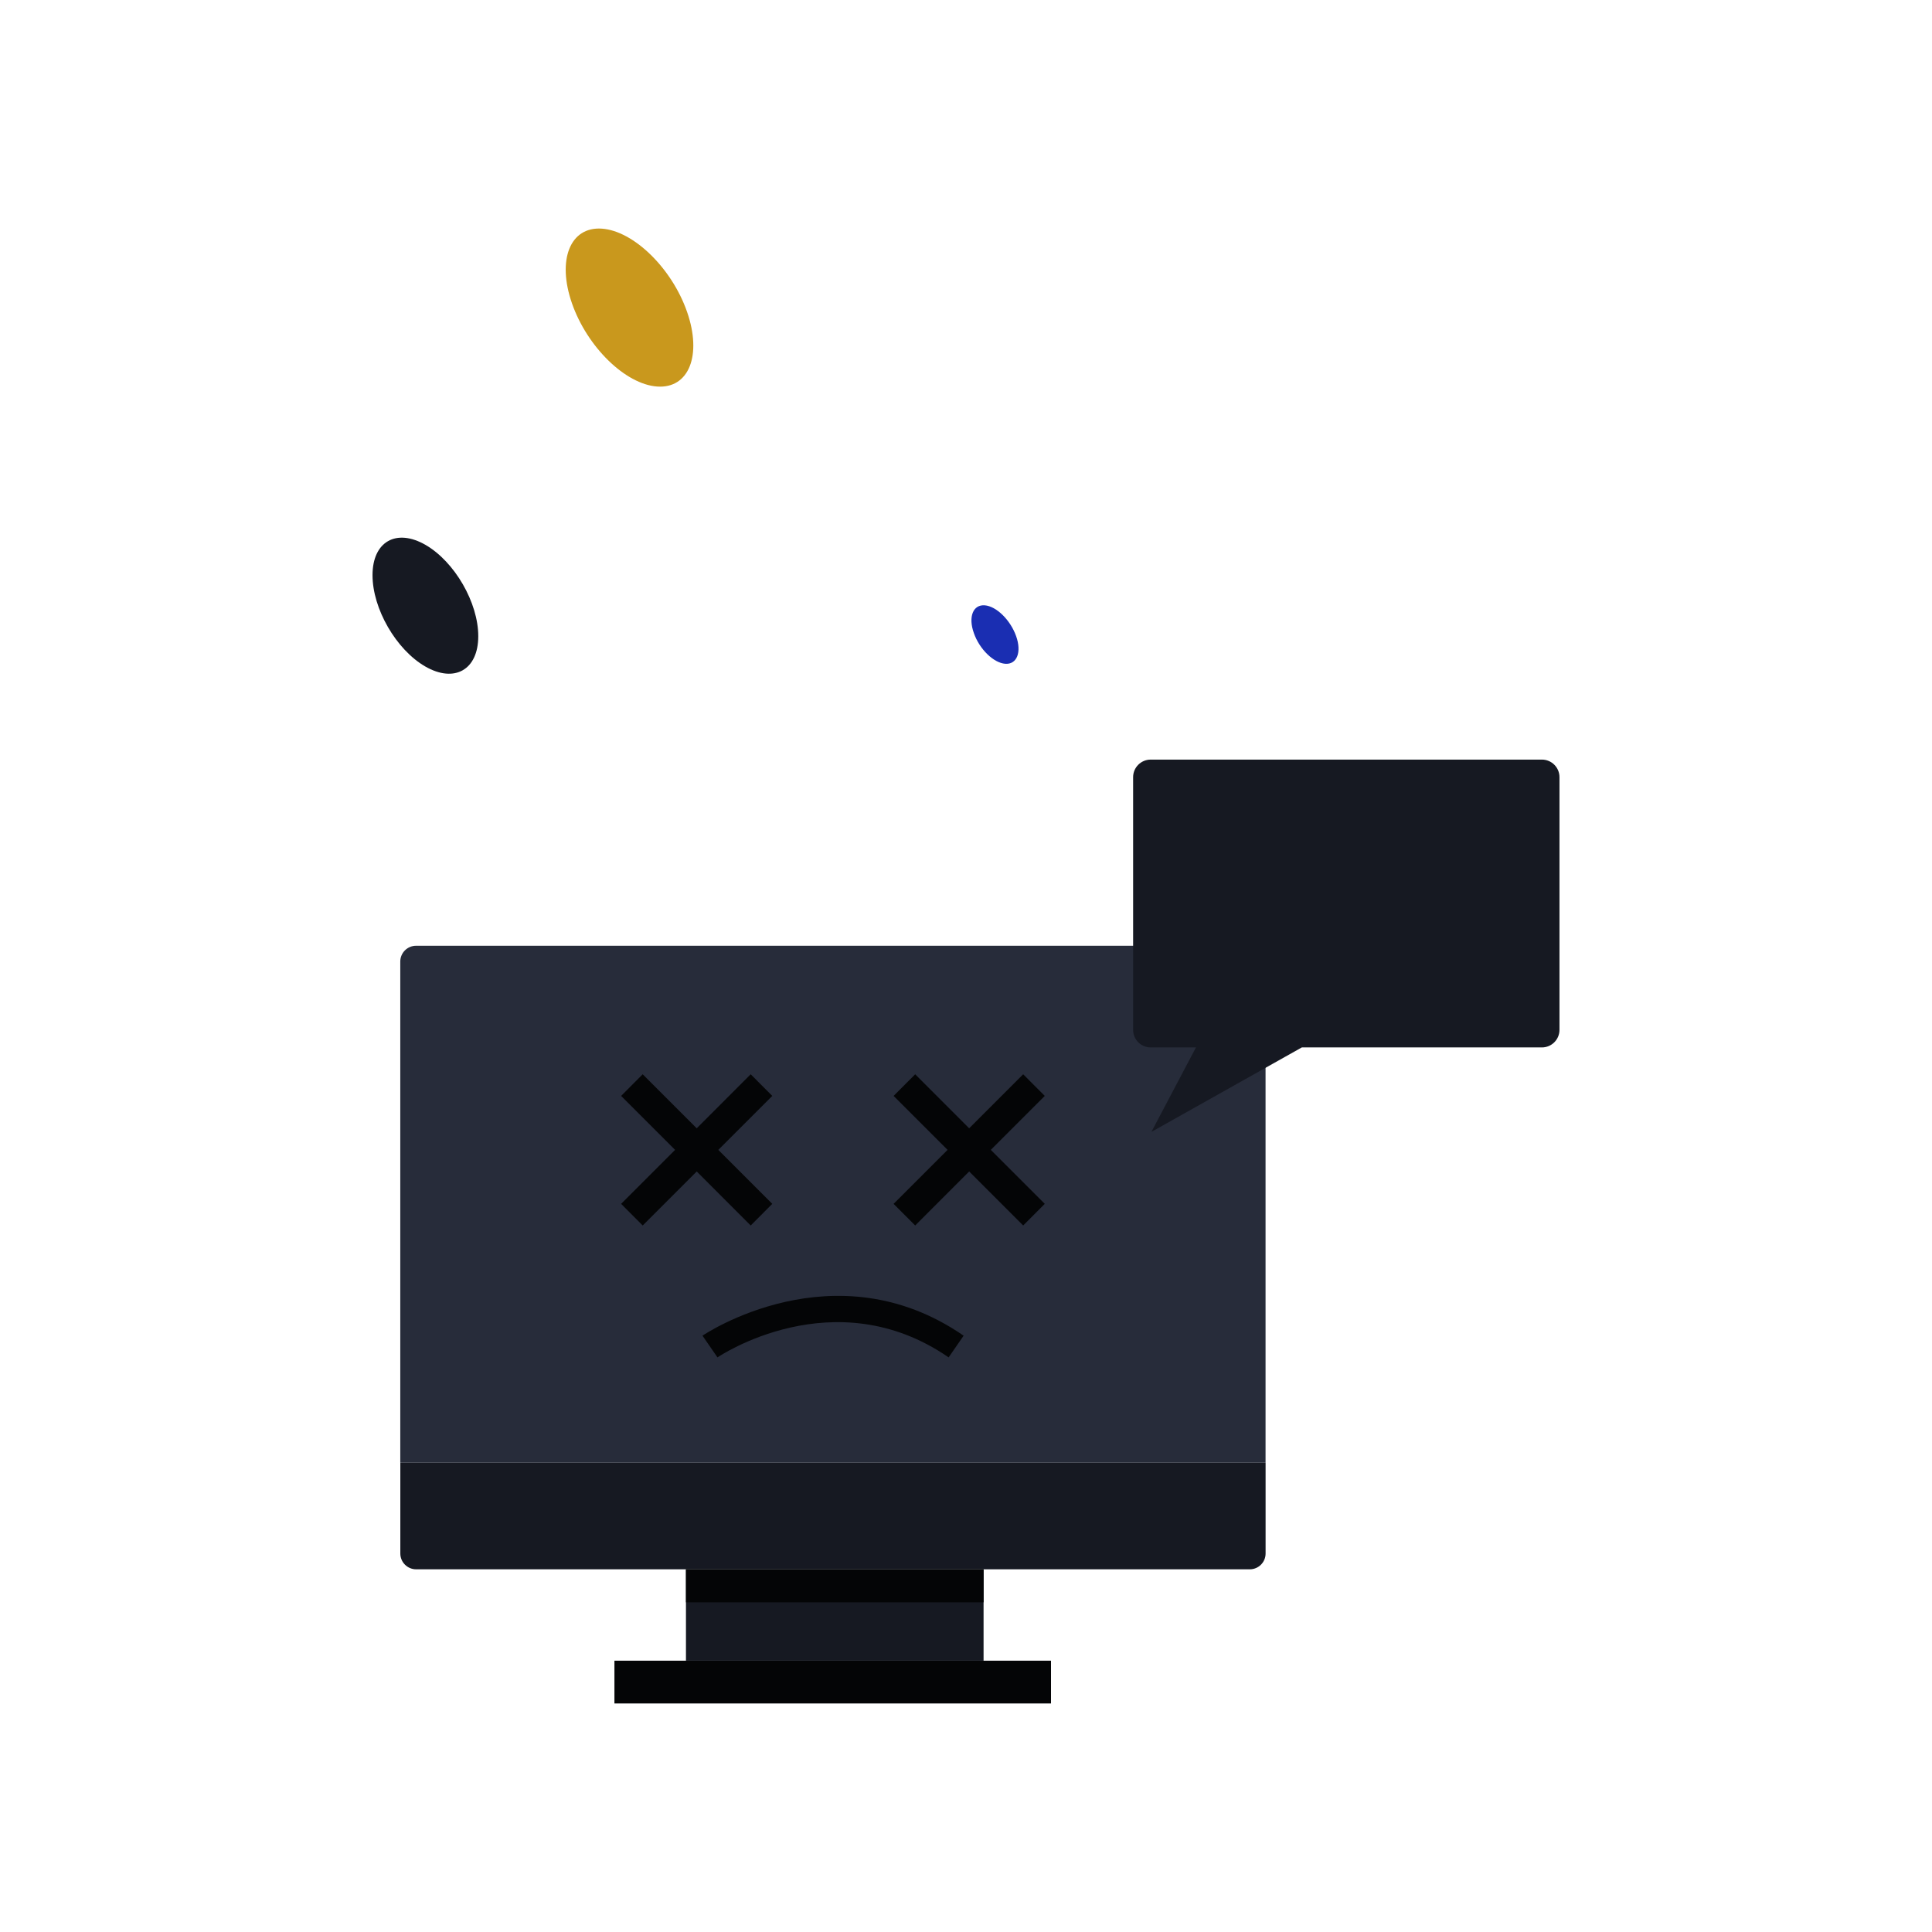
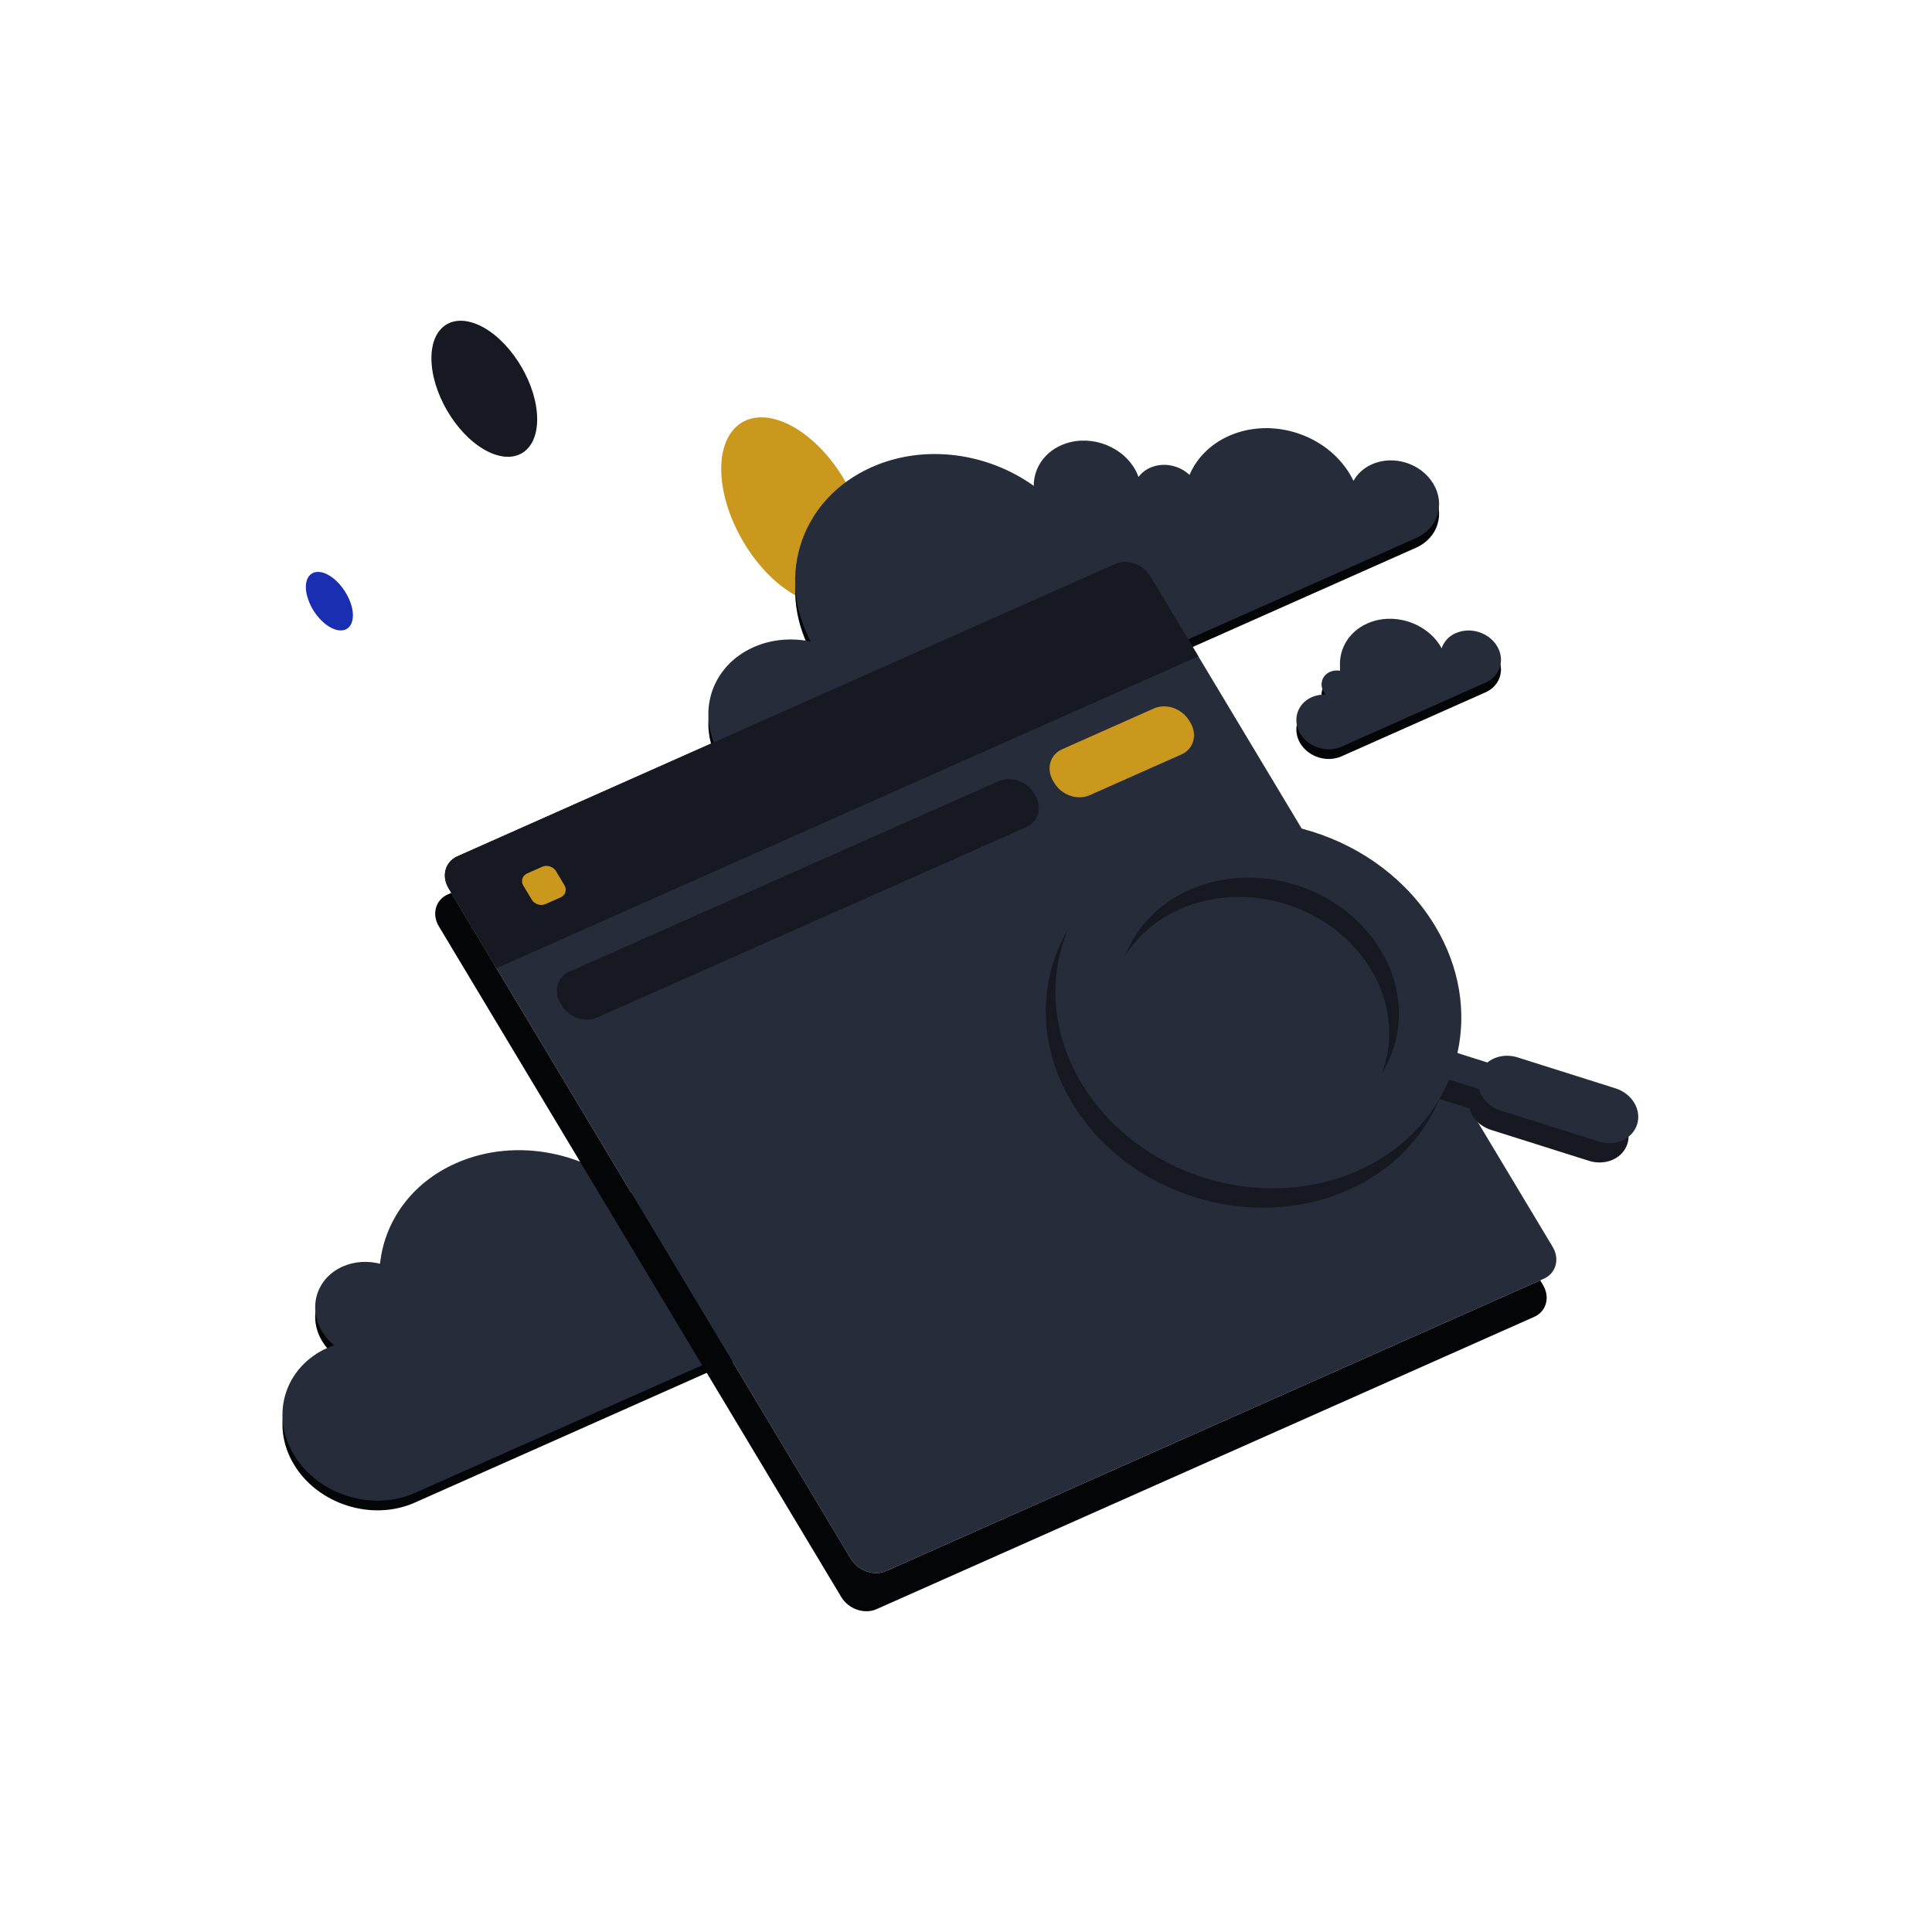
<svg xmlns="http://www.w3.org/2000/svg" viewBox="0 0 200 200">
-   <path d="M100.81 65.525C101.386 67.196 102.846 68.618 104.056 68.713C105.266 68.81 105.785 67.523 105.189 65.852C104.594 64.181 103.153 62.76 101.943 62.663C100.733 62.568 100.215 63.854 100.81 65.525Z" fill="#1A2EB2" />
-   <path d="M59.213 31.41C60.788 35.923 64.745 39.784 68.029 40.014C71.313 40.245 72.696 36.787 71.121 32.274C69.546 27.76 65.59 23.9 62.305 23.669C59.021 23.439 57.638 26.896 59.213 31.41Z" fill="#C9981D" />
-   <path d="M44.056 56.411C47.071 58.158 49.51 62.384 49.51 65.86C49.51 69.337 47.052 70.739 44.017 68.991C41.002 67.243 38.563 63.018 38.563 59.541C38.563 56.065 41.021 54.663 44.056 56.411Z" fill="#161922" />
-   <path d="M41.442 151.424V160.821C41.442 161.721 42.179 162.454 43.075 162.454H129.381C130.282 162.454 131.014 161.721 131.014 160.821V151.424H41.446H41.442Z" fill="#161922" />
-   <path d="M131.01 99.537C131.01 98.641 130.277 97.904 129.376 97.904H43.071C42.174 97.904 41.437 98.636 41.437 99.537V151.424H131.01V99.537Z" fill="#272C3A" />
-   <path d="M101.819 162.454H71.01V171.914H101.819V162.454Z" fill="#161922" />
-   <path d="M108.8 171.914H63.606V176.342H108.8V171.914Z" fill="#040506" />
-   <path d="M101.819 162.454H71.01V165.871H101.819V162.454Z" fill="#040506" />
-   <path d="M126.326 103H46V147.074H126.326V103Z" fill="#272C3A" />
-   <path d="M77.712 111.209L72.124 116.801L66.532 111.209L64.298 113.448L69.886 119.035L64.298 124.623L66.532 126.862L72.124 121.27L77.712 126.862L79.946 124.623L74.359 119.035L79.946 113.448L77.712 111.209Z" fill="#040506" />
-   <path d="M108.154 113.448L105.919 111.209L100.327 116.801L94.739 111.209L92.505 113.448L98.093 119.035L92.505 124.623L94.739 126.862L100.327 121.27L105.919 126.862L108.154 124.623L102.566 119.035L108.154 113.448Z" fill="#040506" />
-   <path d="M98.202 140.517C86.371 132.349 74.39 140.435 74.272 140.517L72.721 138.269C72.857 138.174 86.394 129.041 99.754 138.269L98.202 140.517Z" fill="#040506" />
-   <path d="M159.617 78.633H119.12C118.114 78.633 117.3 79.448 117.3 80.454V106.608C117.3 107.614 118.114 108.429 119.12 108.429H123.806L119.192 117.174L134.764 108.429H159.617C160.623 108.429 161.437 107.614 161.437 106.608V80.454C161.437 79.448 160.623 78.633 159.617 78.633Z" fill="#161922" />
+   <path d="M31.908 62.07C32.484 63.741 33.944 65.162 35.154 65.258C36.364 65.354 36.882 64.067 36.287 62.396C35.691 60.725 34.251 59.304 33.041 59.208C31.831 59.112 31.312 60.399 31.908 62.07Z" fill="#1A2EB2" />
+   <path d="M50.154 33.955C53.169 35.703 55.608 39.928 55.608 43.405C55.608 46.881 53.15 48.283 50.115 46.535C47.1 44.788 44.66 40.562 44.66 37.086C44.66 33.609 47.119 32.207 50.154 33.955Z" fill="#161922" />
+   <path d="M82.21 44.237C86.354 46.639 89.706 52.446 89.706 57.223C89.706 62.001 86.327 63.928 82.157 61.526C78.013 59.124 74.66 53.317 74.66 48.539C74.66 43.762 78.039 41.835 82.21 44.237Z" fill="#C9981D" />
+   <path d="M142.021 49.064C141.155 49.449 140.509 50.058 140.11 50.783C139.996 50.546 139.877 50.311 139.737 50.079C137.248 45.93 131.641 44.158 127.22 46.123C125.266 46.992 123.871 48.448 123.136 50.161C122.078 49.158 120.425 48.816 119.067 49.419C118.561 49.644 118.155 49.978 117.862 50.37C117.751 50.078 117.616 49.782 117.445 49.497C115.933 46.976 112.529 45.905 109.849 47.096C108.03 47.905 107.014 49.541 107.011 51.296C102.24 47.874 95.709 46.928 90.24 49.358C82.998 52.577 80.281 60.532 83.921 67.409C81.956 67.01 79.879 67.164 78.01 67.995C73.589 69.96 72.021 74.92 74.51 79.069C74.591 79.203 74.677 79.327 74.763 79.451C74.793 79.494 74.823 79.536 74.852 79.579C74.05 79.514 73.237 79.634 72.488 79.967C70.241 80.966 69.446 83.481 70.711 85.59C71.977 87.699 74.82 88.597 77.067 87.598L146.597 56.696C148.844 55.698 149.639 53.182 148.374 51.074C147.109 48.966 144.268 48.067 142.021 49.064Z" fill="#040506" />
+   <path d="M150.705 66.536C149.962 66.867 149.46 67.445 149.233 68.114C149.225 68.099 149.217 68.084 149.209 68.07C149.202 68.055 149.195 68.041 149.188 68.027C149.175 67.998 149.161 67.969 149.143 67.94C147.631 65.419 144.227 64.348 141.547 65.539C139.491 66.453 138.459 68.431 138.759 70.44C138.398 70.373 138.021 70.4 137.683 70.55C136.855 70.918 136.563 71.844 137.029 72.621C137.089 72.722 137.16 72.817 137.24 72.902C136.752 72.885 136.251 72.967 135.795 73.17C134.286 73.84 133.752 75.53 134.602 76.947C135.451 78.363 137.362 78.966 138.871 78.296L153.784 71.668C155.293 70.997 155.827 69.307 154.977 67.891C154.128 66.474 152.218 65.871 150.708 66.542L150.705 66.536Z" fill="#040506" />
+   <path d="M79.409 120.302C83.83 118.338 89.438 120.11 91.927 124.258L91.921 124.26C94.369 128.34 92.894 133.193 88.641 135.224L88.647 135.234L42.939 155.549C38.519 157.514 32.911 155.742 30.422 151.593C27.933 147.445 29.501 142.484 33.922 140.519C34.136 140.424 34.349 140.349 34.566 140.271L34.583 140.266C34.096 139.859 33.675 139.384 33.346 138.834C31.836 136.319 32.783 133.307 35.469 132.113C36.691 131.57 38.063 131.503 39.338 131.82C39.809 127.433 42.582 123.47 47.188 121.422C53.434 118.647 61.075 120.278 65.884 124.975C66.137 123.517 67.107 122.222 68.656 121.534C71.123 120.438 74.19 121.257 75.846 123.352C76.642 122.075 77.844 120.998 79.409 120.302Z" fill="#040506" />
+   <path d="M142.021 48.064C141.155 48.449 140.509 49.058 140.11 49.783C139.996 49.546 139.877 49.311 139.737 49.079C137.248 44.93 131.641 43.158 127.22 45.123C125.266 45.992 123.871 47.448 123.137 49.161C122.079 48.158 120.425 47.816 119.067 48.419C118.561 48.644 118.155 48.978 117.862 49.37C117.751 49.078 117.616 48.782 117.445 48.497C115.933 45.976 112.529 44.905 109.849 46.096C108.03 46.905 107.014 48.541 107.011 50.296C102.24 46.874 95.709 45.928 90.24 48.358C82.998 51.577 80.281 59.532 83.921 66.409C81.956 66.01 79.879 66.164 78.01 66.995C73.589 68.96 72.021 73.92 74.51 78.069C74.591 78.203 74.677 78.327 74.763 78.451C74.778 78.472 74.793 78.493 74.807 78.514C74.822 78.535 74.837 78.557 74.852 78.579C74.05 78.514 73.237 78.634 72.488 78.967C70.241 79.966 69.446 82.481 70.712 84.59C71.977 86.699 74.82 87.597 77.067 86.598L146.597 55.696C148.844 54.698 149.639 52.182 148.374 50.074C147.109 47.966 144.268 47.067 142.021 48.064Z" fill="#272C3A" />
+   <path d="M150.705 65.536C149.962 65.867 149.46 66.445 149.233 67.114C149.224 67.099 149.216 67.084 149.209 67.069C149.202 67.055 149.195 67.041 149.188 67.027C149.175 66.998 149.161 66.969 149.143 66.94C147.631 64.419 144.227 63.348 141.547 64.539C139.491 65.453 138.459 67.431 138.759 69.44C138.398 69.373 138.021 69.4 137.683 69.55C136.855 69.918 136.563 70.844 137.029 71.621C137.089 71.722 137.16 71.817 137.24 71.902C136.752 71.885 136.251 71.967 135.795 72.17C134.286 72.84 133.752 74.53 134.602 75.947C135.452 77.363 137.362 77.966 138.871 77.296L153.784 70.668C155.293 69.997 155.827 68.307 154.978 66.891C154.128 65.474 152.218 64.871 150.708 65.542L150.705 65.536Z" fill="#272C3A" />
+   <path d="M79.409 119.302C83.83 117.338 89.438 119.11 91.927 123.258L91.921 123.26C94.369 127.34 92.894 132.193 88.641 134.224L88.647 134.234L42.939 154.549C38.519 156.514 32.911 154.742 30.422 150.593C27.933 146.445 29.501 141.484 33.922 139.519C34.136 139.424 34.349 139.349 34.566 139.271L34.583 139.266C34.096 138.859 33.675 138.384 33.346 137.834C31.836 135.319 32.783 132.307 35.469 131.113C36.691 130.57 38.063 130.503 39.338 130.82C39.809 126.433 42.582 122.47 47.188 120.422C53.434 117.647 61.075 119.278 65.884 123.975C66.137 122.517 67.107 121.222 68.656 120.534C71.123 119.438 74.19 120.257 75.846 122.352C76.642 121.075 77.844 119.998 79.409 119.302Z" fill="#272C3A" />
+   <path d="M115.425 58.387L47.346 88.645C46.084 89.206 45.673 90.682 46.429 91.942L88.082 161.364C88.839 162.624 90.475 163.191 91.737 162.63L159.816 132.373C161.078 131.812 161.488 130.335 160.732 129.075L119.079 59.654C118.323 58.393 116.687 57.826 115.425 58.387Z" fill="#272C3A" />
+   <path d="M46.721 92.428L88.082 161.364C88.839 162.624 90.475 163.191 91.737 162.63L159.441 132.54L159.732 133.025C160.488 134.286 160.078 135.762 158.816 136.323L90.737 166.581C89.475 167.141 87.839 166.575 87.082 165.314L45.43 95.893C44.673 94.632 45.084 93.156 46.346 92.595L46.721 92.428Z" fill="#040506" />
+   <path d="M103.391 80.863L58.946 100.583C57.684 101.144 57.273 102.62 58.03 103.881L58.145 104.073C58.901 105.333 60.537 105.9 61.8 105.339L106.244 85.62C107.506 85.059 107.917 83.582 107.16 82.322L107.045 82.13C106.289 80.869 104.653 80.302 103.391 80.863Z" fill="#161922" />
+   <path d="M47.346 88.645L115.425 58.387C116.687 57.826 118.323 58.393 119.079 59.654L124.052 67.941L51.402 100.23L46.429 91.942C45.673 90.682 46.084 89.206 47.346 88.645Z" fill="#161922" />
+   <rect width="3.698" height="3.698" rx="1" transform="matrix(0.913812 -0.406138 0.514496 0.857493 53.6604 90.8236)" fill="#C9981D" />
+   <path d="M119.455 73.338L109.946 77.564C108.684 78.125 108.273 79.601 109.03 80.861L109.145 81.054C109.901 82.314 111.537 82.881 112.799 82.32L122.308 78.094C123.57 77.533 123.981 76.056 123.224 74.796L123.109 74.604C122.353 73.344 120.717 72.777 119.455 73.338Z" fill="#C9981D" />
+   <path fill-rule="evenodd" clip-rule="evenodd" d="M139.574 123.186C144.121 121.165 147.348 117.76 149.003 113.761L152.106 114.741C152.384 115.734 153.214 116.606 154.366 116.97L164.489 120.169C166.208 120.712 167.991 119.92 168.472 118.399C168.952 116.878 167.948 115.205 166.229 114.662L156.106 111.463C154.955 111.099 153.774 111.335 152.976 111.988L149.873 111.008C150.816 106.784 150.132 102.143 147.572 97.876C141.881 88.39 129.072 84.343 118.964 88.836C108.855 93.328 105.274 104.66 110.966 114.146C116.657 123.631 129.465 127.679 139.574 123.186ZM136.403 117.901C143.401 114.791 145.88 106.946 141.94 100.379C138 93.812 129.133 91.01 122.134 94.12C115.136 97.231 112.657 105.076 116.597 111.643C120.538 118.21 129.405 121.012 136.403 117.901Z" fill="#161922" />
+   <path fill-rule="evenodd" clip-rule="evenodd" d="M140.574 121.186C145.121 119.165 148.348 115.76 150.003 111.761L153.106 112.741C153.384 113.734 154.214 114.606 155.366 114.97L165.489 118.169C167.208 118.712 168.991 117.92 169.472 116.399C169.952 114.878 168.948 113.205 167.229 112.662L157.106 109.463C155.955 109.099 154.774 109.335 153.976 109.988L150.873 109.008C151.816 104.784 151.132 100.143 148.572 95.876C142.881 86.39 130.072 82.343 119.964 86.836C109.855 91.328 106.274 102.66 111.966 112.146C117.657 121.631 130.465 125.679 140.574 121.186ZM137.403 115.901C144.401 112.791 146.88 104.946 142.94 98.379C139 91.812 130.133 89.01 123.134 92.12C116.136 95.231 113.657 103.076 117.597 109.643C121.538 116.21 130.405 119.012 137.403 115.901Z" fill="#272C3A" />
</svg>
